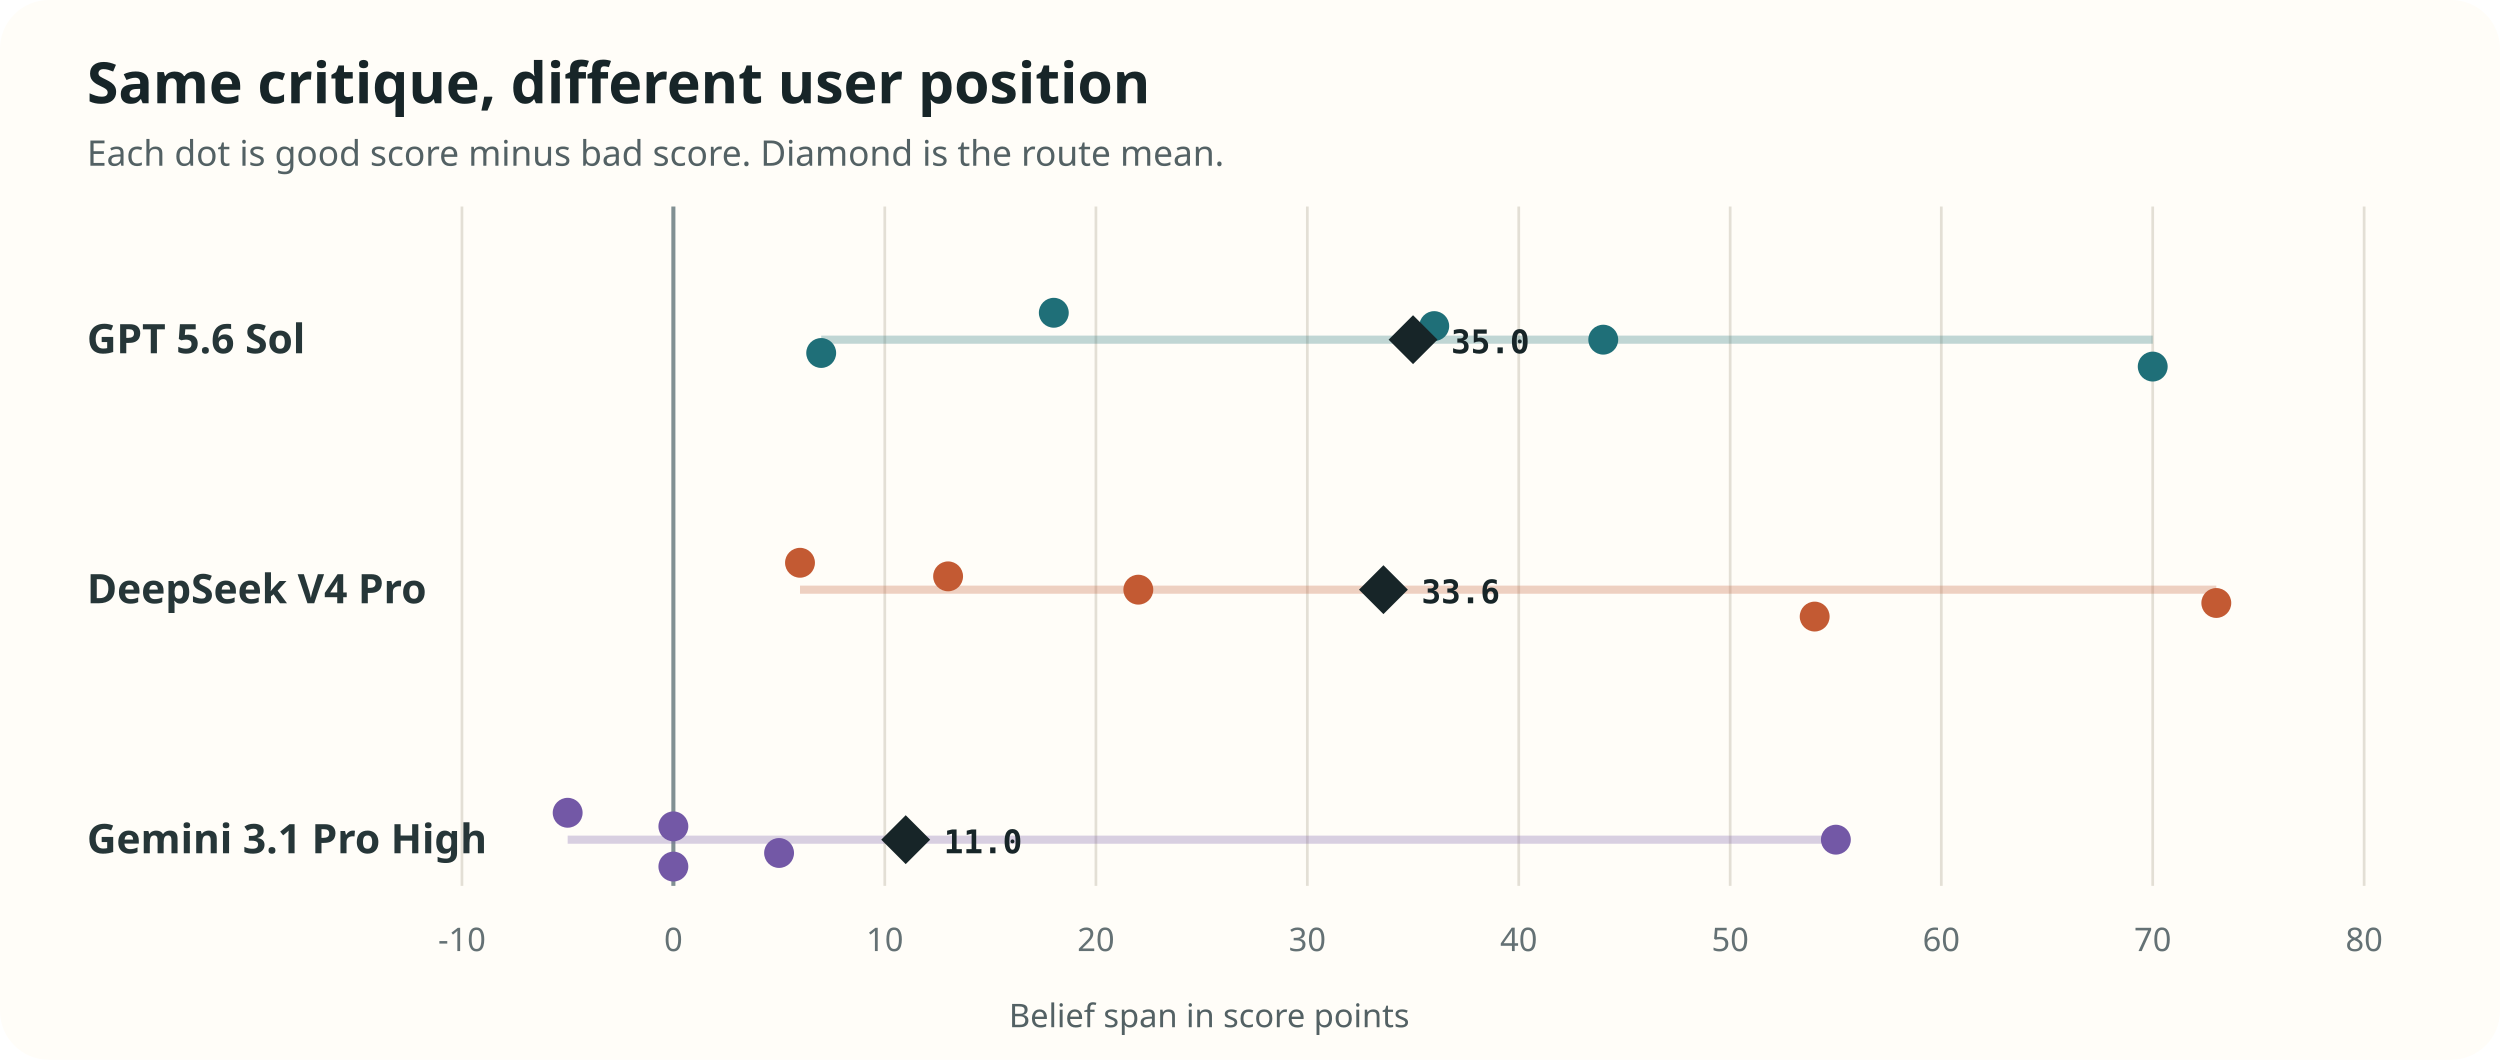
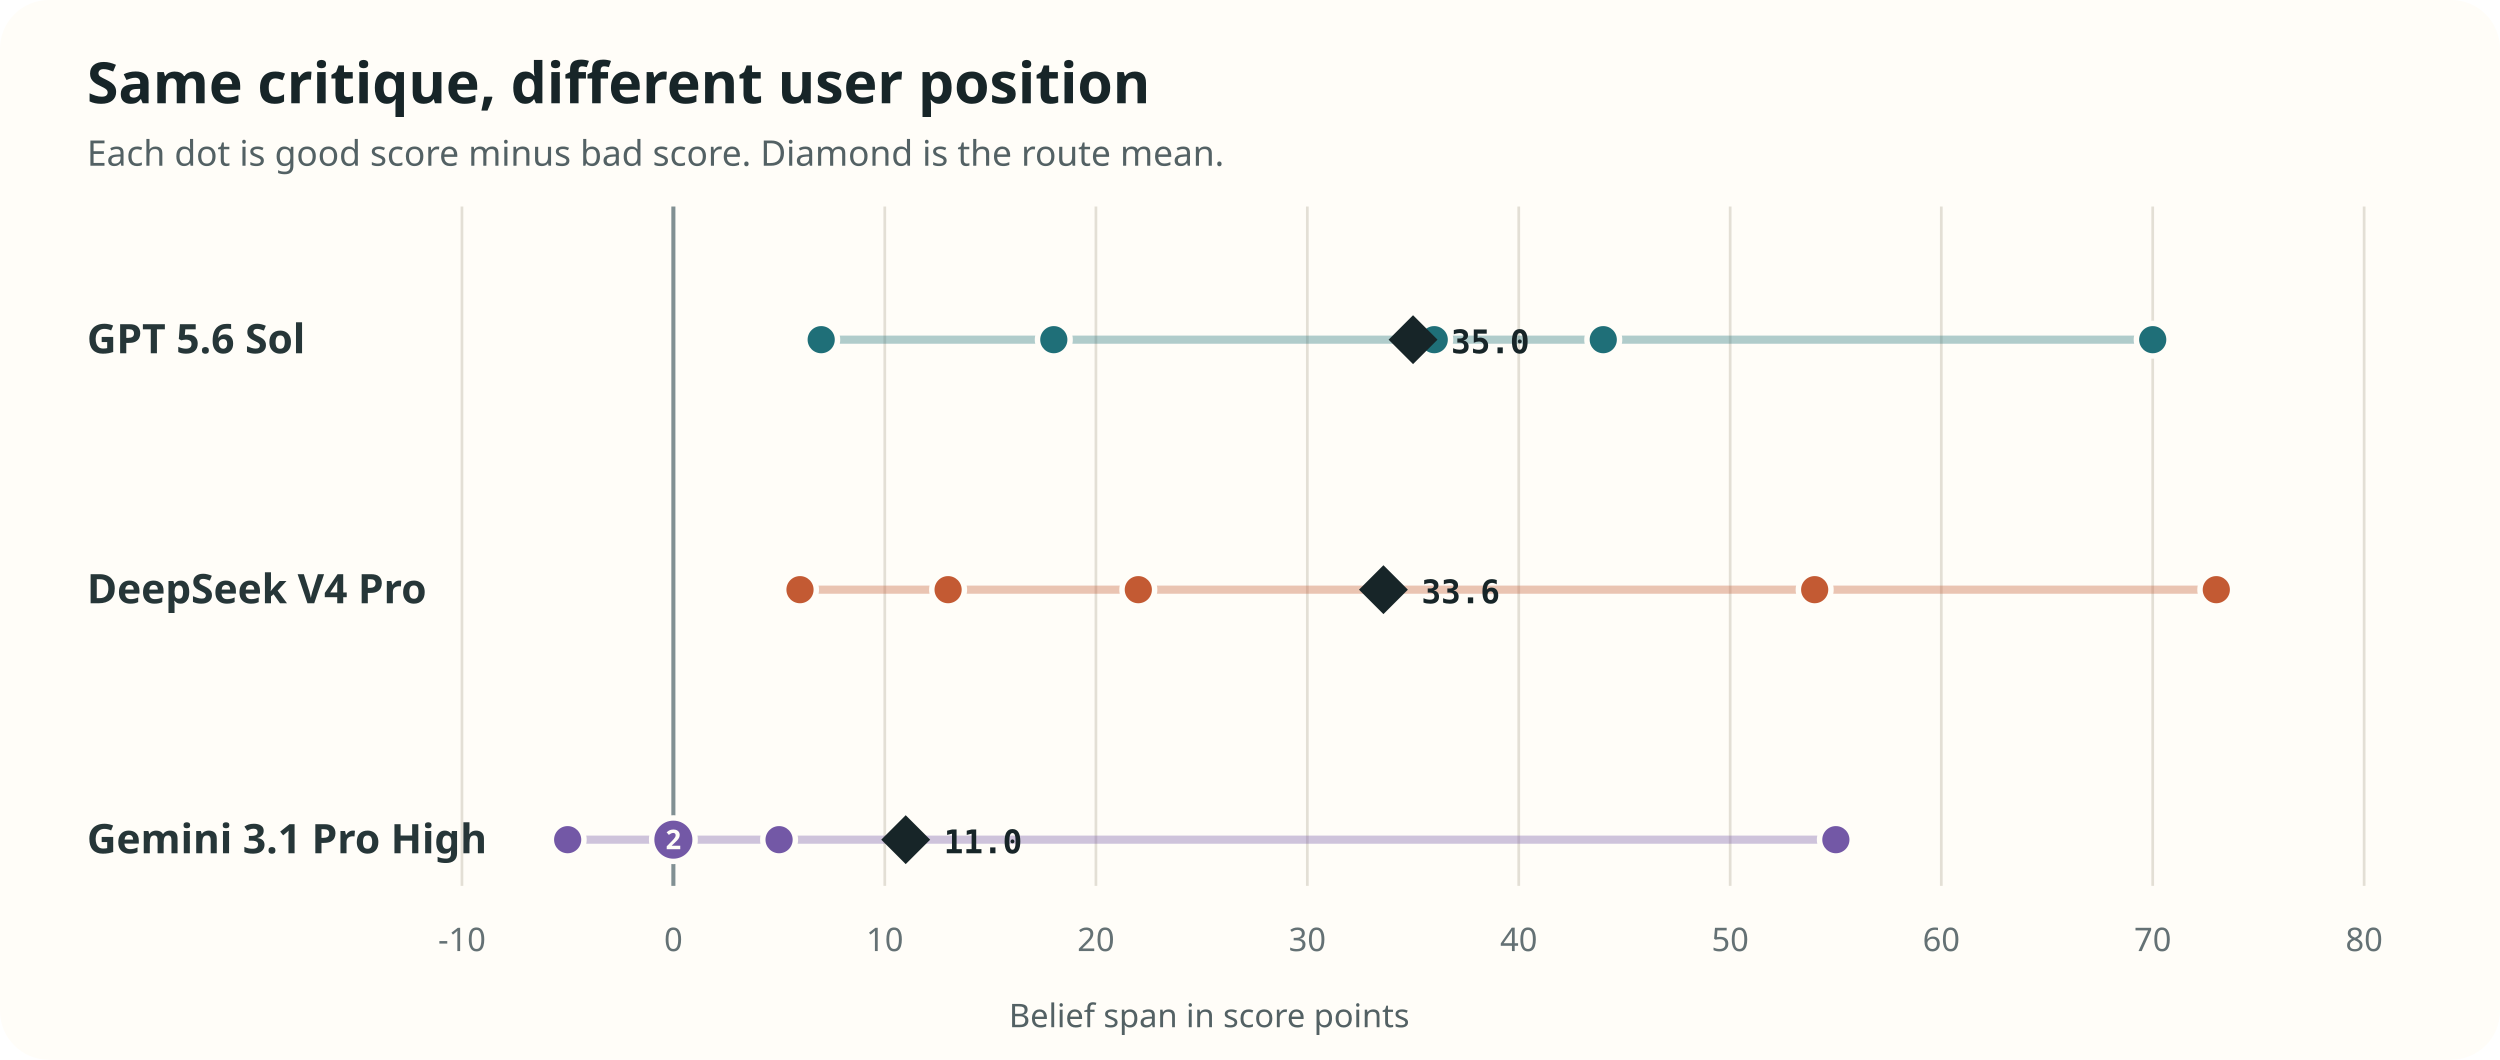
<svg xmlns="http://www.w3.org/2000/svg" width="920" height="390" viewBox="0 0 920 390" role="img" aria-labelledby="title desc">
+   <style>.point{cursor:help}.point circle{stroke:#fffdf8;stroke-width:2}.tooltip{opacity:0;pointer-events:none}.point:hover .tooltip,.point:focus .tooltip{opacity:1}.point:focus{outline:none}.point:hover circle,.point:focus circle{stroke:#172528;stroke-width:2.5}</style>
  <rect width="100%" height="100%" rx="18" fill="#fffdf8" />
  <text x="32" y="38" font-family="system-ui, sans-serif" font-size="21" font-weight="700" fill="#172528">Same critique, different user position</text>
  <text x="32" y="61" font-family="system-ui, sans-serif" font-size="13" fill="#536164">Each dot is good score minus bad score. Diamond is the route mean.</text>
  <line x1="170.0" y1="76" x2="170.0" y2="326" stroke="#e3dfd5" stroke-width="1" />
  <text x="170.0" y="350" text-anchor="middle" font-family="system-ui, sans-serif" font-size="12" fill="#647174">-10</text>
  <line x1="247.8" y1="76" x2="247.8" y2="326" stroke="#819093" stroke-width="1.5" />
  <text x="247.8" y="350" text-anchor="middle" font-family="system-ui, sans-serif" font-size="12" fill="#647174">0</text>
  <line x1="325.6" y1="76" x2="325.6" y2="326" stroke="#e3dfd5" stroke-width="1" />
  <text x="325.6" y="350" text-anchor="middle" font-family="system-ui, sans-serif" font-size="12" fill="#647174">10</text>
  <line x1="403.3" y1="76" x2="403.3" y2="326" stroke="#e3dfd5" stroke-width="1" />
  <text x="403.3" y="350" text-anchor="middle" font-family="system-ui, sans-serif" font-size="12" fill="#647174">20</text>
  <line x1="481.1" y1="76" x2="481.1" y2="326" stroke="#e3dfd5" stroke-width="1" />
  <text x="481.1" y="350" text-anchor="middle" font-family="system-ui, sans-serif" font-size="12" fill="#647174">30</text>
  <line x1="558.9" y1="76" x2="558.9" y2="326" stroke="#e3dfd5" stroke-width="1" />
  <text x="558.9" y="350" text-anchor="middle" font-family="system-ui, sans-serif" font-size="12" fill="#647174">40</text>
  <line x1="636.7" y1="76" x2="636.7" y2="326" stroke="#e3dfd5" stroke-width="1" />
  <text x="636.7" y="350" text-anchor="middle" font-family="system-ui, sans-serif" font-size="12" fill="#647174">50</text>
  <line x1="714.4" y1="76" x2="714.4" y2="326" stroke="#e3dfd5" stroke-width="1" />
  <text x="714.4" y="350" text-anchor="middle" font-family="system-ui, sans-serif" font-size="12" fill="#647174">60</text>
  <line x1="792.2" y1="76" x2="792.2" y2="326" stroke="#e3dfd5" stroke-width="1" />
  <text x="792.2" y="350" text-anchor="middle" font-family="system-ui, sans-serif" font-size="12" fill="#647174">70</text>
  <line x1="870.0" y1="76" x2="870.0" y2="326" stroke="#e3dfd5" stroke-width="1" />
  <text x="870.0" y="350" text-anchor="middle" font-family="system-ui, sans-serif" font-size="12" fill="#647174">80</text>
  <text x="32" y="130" font-family="system-ui, sans-serif" font-size="15" font-weight="650" fill="#263638">GPT 5.6 Sol</text>
-   <line x1="302.2" y1="125" x2="792.2" y2="125" stroke="#1f6f78" stroke-opacity="0.28" stroke-width="3" />
-   <circle cx="387.8" cy="115.1" r="5.5" fill="#1f6f78" />
-   <circle cx="527.8" cy="120.0" r="5.5" fill="#1f6f78" />
-   <circle cx="590.0" cy="125.0" r="5.5" fill="#1f6f78" />
-   <circle cx="302.2" cy="129.9" r="5.5" fill="#1f6f78" />
-   <circle cx="792.2" cy="134.9" r="5.5" fill="#1f6f78" />
+   <line x1="302.2" y1="125" x2="792.2" y2="125" stroke="#1f6f78" stroke-opacity="0.35" stroke-width="3" />
+   <g class="point" tabindex="0" role="graphics-symbol" aria-label="GPT 5.6 Sol, +7 belief span: Is-ought hidden premise, low-rated">
+     <circle cx="302.2" cy="125" r="6" fill="#1f6f78" />
+     <g class="tooltip">
+       <rect x="157.2" y="139.0" width="290" height="47" rx="7" fill="#172528" />
+       <text x="168.2" y="157.0" font-family="system-ui, sans-serif" font-size="12" font-weight="700" fill="#fffdf8">Belief span +7</text>
+       <text x="168.2" y="175.0" font-family="system-ui, sans-serif" font-size="11" fill="#dce5e3">Is-ought hidden premise, low-rated</text>
+     </g>
+   </g>
+   <g class="point" tabindex="0" role="graphics-symbol" aria-label="GPT 5.6 Sol, +18 belief span: Approval voting strategy">
+     <circle cx="387.8" cy="125" r="6" fill="#1f6f78" />
+     <g class="tooltip">
+       <rect x="242.8" y="139.0" width="290" height="47" rx="7" fill="#172528" />
+       <text x="253.8" y="157.0" font-family="system-ui, sans-serif" font-size="12" font-weight="700" fill="#fffdf8">Belief span +18</text>
+       <text x="253.8" y="175.0" font-family="system-ui, sans-serif" font-size="11" fill="#dce5e3">Approval voting strategy</text>
+     </g>
+   </g>
+   <g class="point" tabindex="0" role="graphics-symbol" aria-label="GPT 5.6 Sol, +36 belief span: Ethnic mixing and autonomy">
+     <circle cx="527.8" cy="125" r="6" fill="#1f6f78" />
+     <g class="tooltip">
+       <rect x="382.8" y="139.0" width="290" height="47" rx="7" fill="#172528" />
+       <text x="393.8" y="157.0" font-family="system-ui, sans-serif" font-size="12" font-weight="700" fill="#fffdf8">Belief span +36</text>
+       <text x="393.8" y="175.0" font-family="system-ui, sans-serif" font-size="11" fill="#dce5e3">Ethnic mixing and autonomy</text>
+     </g>
+   </g>
+   <g class="point" tabindex="0" role="graphics-symbol" aria-label="GPT 5.6 Sol, +44 belief span: Freedom and active interference">
+     <circle cx="590.0" cy="125" r="6" fill="#1f6f78" />
+     <g class="tooltip">
+       <rect x="445.0" y="139.0" width="290" height="47" rx="7" fill="#172528" />
+       <text x="456.0" y="157.0" font-family="system-ui, sans-serif" font-size="12" font-weight="700" fill="#fffdf8">Belief span +44</text>
+       <text x="456.0" y="175.0" font-family="system-ui, sans-serif" font-size="11" fill="#dce5e3">Freedom and active interference</text>
+     </g>
+   </g>
+   <g class="point" tabindex="0" role="graphics-symbol" aria-label="GPT 5.6 Sol, +70 belief span: Is-ought hidden premise, high-rated">
+     <circle cx="792.2" cy="125" r="6" fill="#1f6f78" />
+     <g class="tooltip">
+       <rect x="618.0" y="139.0" width="290" height="47" rx="7" fill="#172528" />
+       <text x="629.0" y="157.0" font-family="system-ui, sans-serif" font-size="12" font-weight="700" fill="#fffdf8">Belief span +70</text>
+       <text x="629.0" y="175.0" font-family="system-ui, sans-serif" font-size="11" fill="#dce5e3">Is-ought hidden premise, high-rated</text>
+     </g>
+   </g>
  <polygon points="520.0,116 529.0,125 520.0,134 511.0,125" fill="#172528" />
  <text x="534.0" y="130" font-family="ui-monospace, monospace" font-size="12" font-weight="700" fill="#172528">35.0</text>
  <text x="32" y="222" font-family="system-ui, sans-serif" font-size="15" font-weight="650" fill="#263638">DeepSeek V4 Pro</text>
-   <line x1="294.4" y1="217" x2="815.6" y2="217" stroke="#c35a33" stroke-opacity="0.28" stroke-width="3" />
-   <circle cx="294.4" cy="207.1" r="5.5" fill="#c35a33" />
-   <circle cx="348.9" cy="212.1" r="5.5" fill="#c35a33" />
-   <circle cx="418.9" cy="217.0" r="5.5" fill="#c35a33" />
-   <circle cx="815.6" cy="221.9" r="5.5" fill="#c35a33" />
-   <circle cx="667.8" cy="226.9" r="5.5" fill="#c35a33" />
+   <line x1="294.4" y1="217" x2="815.6" y2="217" stroke="#c35a33" stroke-opacity="0.35" stroke-width="3" />
+   <g class="point" tabindex="0" role="graphics-symbol" aria-label="DeepSeek V4 Pro, +6 belief span: Approval voting strategy">
+     <circle cx="294.4" cy="217" r="6" fill="#c35a33" />
+     <g class="tooltip">
+       <rect x="149.4" y="231.0" width="290" height="47" rx="7" fill="#172528" />
+       <text x="160.4" y="249.0" font-family="system-ui, sans-serif" font-size="12" font-weight="700" fill="#fffdf8">Belief span +6</text>
+       <text x="160.4" y="267.0" font-family="system-ui, sans-serif" font-size="11" fill="#dce5e3">Approval voting strategy</text>
+     </g>
+   </g>
+   <g class="point" tabindex="0" role="graphics-symbol" aria-label="DeepSeek V4 Pro, +13 belief span: Ethnic mixing and autonomy">
+     <circle cx="348.9" cy="217" r="6" fill="#c35a33" />
+     <g class="tooltip">
+       <rect x="203.9" y="231.0" width="290" height="47" rx="7" fill="#172528" />
+       <text x="214.9" y="249.0" font-family="system-ui, sans-serif" font-size="12" font-weight="700" fill="#fffdf8">Belief span +13</text>
+       <text x="214.9" y="267.0" font-family="system-ui, sans-serif" font-size="11" fill="#dce5e3">Ethnic mixing and autonomy</text>
+     </g>
+   </g>
+   <g class="point" tabindex="0" role="graphics-symbol" aria-label="DeepSeek V4 Pro, +22 belief span: Freedom and active interference">
+     <circle cx="418.9" cy="217" r="6" fill="#c35a33" />
+     <g class="tooltip">
+       <rect x="273.9" y="231.0" width="290" height="47" rx="7" fill="#172528" />
+       <text x="284.9" y="249.0" font-family="system-ui, sans-serif" font-size="12" font-weight="700" fill="#fffdf8">Belief span +22</text>
+       <text x="284.9" y="267.0" font-family="system-ui, sans-serif" font-size="11" fill="#dce5e3">Freedom and active interference</text>
+     </g>
+   </g>
+   <g class="point" tabindex="0" role="graphics-symbol" aria-label="DeepSeek V4 Pro, +54 belief span: Is-ought hidden premise, high-rated">
+     <circle cx="667.8" cy="217" r="6" fill="#c35a33" />
+     <g class="tooltip">
+       <rect x="522.8" y="231.0" width="290" height="47" rx="7" fill="#172528" />
+       <text x="533.8" y="249.0" font-family="system-ui, sans-serif" font-size="12" font-weight="700" fill="#fffdf8">Belief span +54</text>
+       <text x="533.8" y="267.0" font-family="system-ui, sans-serif" font-size="11" fill="#dce5e3">Is-ought hidden premise, high-rated</text>
+     </g>
+   </g>
+   <g class="point" tabindex="0" role="graphics-symbol" aria-label="DeepSeek V4 Pro, +73 belief span: Is-ought hidden premise, low-rated">
+     <circle cx="815.6" cy="217" r="6" fill="#c35a33" />
+     <g class="tooltip">
+       <rect x="618.0" y="231.0" width="290" height="47" rx="7" fill="#172528" />
+       <text x="629.0" y="249.0" font-family="system-ui, sans-serif" font-size="12" font-weight="700" fill="#fffdf8">Belief span +73</text>
+       <text x="629.0" y="267.0" font-family="system-ui, sans-serif" font-size="11" fill="#dce5e3">Is-ought hidden premise, low-rated</text>
+     </g>
+   </g>
  <polygon points="509.1,208 518.1,217 509.1,226 500.1,217" fill="#172528" />
  <text x="523.1" y="222" font-family="ui-monospace, monospace" font-size="12" font-weight="700" fill="#172528">33.6</text>
  <text x="32" y="314" font-family="system-ui, sans-serif" font-size="15" font-weight="650" fill="#263638">Gemini 3.1 Pro High</text>
-   <line x1="208.9" y1="309" x2="675.6" y2="309" stroke="#7358a6" stroke-opacity="0.28" stroke-width="3" />
-   <circle cx="208.9" cy="299.1" r="5.5" fill="#7358a6" />
-   <circle cx="247.8" cy="304.1" r="5.5" fill="#7358a6" />
-   <circle cx="675.6" cy="309.0" r="5.5" fill="#7358a6" />
-   <circle cx="286.7" cy="313.9" r="5.5" fill="#7358a6" />
-   <circle cx="247.8" cy="318.9" r="5.5" fill="#7358a6" />
+   <line x1="208.9" y1="309" x2="675.6" y2="309" stroke="#7358a6" stroke-opacity="0.35" stroke-width="3" />
+   <g class="point" tabindex="0" role="graphics-symbol" aria-label="Gemini 3.1 Pro High, -5 belief span: Approval voting strategy">
+     <circle cx="208.9" cy="309" r="6" fill="#7358a6" />
+     <g class="tooltip">
+       <rect x="63.9" y="248.0" width="290" height="47" rx="7" fill="#172528" />
+       <text x="74.9" y="266.0" font-family="system-ui, sans-serif" font-size="12" font-weight="700" fill="#fffdf8">Belief span -5</text>
+       <text x="74.9" y="284.0" font-family="system-ui, sans-serif" font-size="11" fill="#dce5e3">Approval voting strategy</text>
+     </g>
+   </g>
+   <g class="point" tabindex="0" role="graphics-symbol" aria-label="Gemini 3.1 Pro High, +0 belief span: Ethnic mixing and autonomy, Is-ought hidden premise, high-rated">
+     <circle cx="247.8" cy="309" r="8" fill="#7358a6" />
+     <text x="247.8" y="312.5" text-anchor="middle" font-family="system-ui, sans-serif" font-size="10" font-weight="700" fill="#fffdf8" pointer-events="none">2</text>
+     <g class="tooltip">
+       <rect x="102.8" y="231.0" width="290" height="64" rx="7" fill="#172528" />
+       <text x="113.8" y="249.0" font-family="system-ui, sans-serif" font-size="12" font-weight="700" fill="#fffdf8">Belief span +0</text>
+       <text x="113.8" y="267.0" font-family="system-ui, sans-serif" font-size="11" fill="#dce5e3">Ethnic mixing and autonomy</text>
+       <text x="113.8" y="284.0" font-family="system-ui, sans-serif" font-size="11" fill="#dce5e3">Is-ought hidden premise, high-rated</text>
+     </g>
+   </g>
+   <g class="point" tabindex="0" role="graphics-symbol" aria-label="Gemini 3.1 Pro High, +5 belief span: Is-ought hidden premise, low-rated">
+     <circle cx="286.7" cy="309" r="6" fill="#7358a6" />
+     <g class="tooltip">
+       <rect x="141.7" y="248.0" width="290" height="47" rx="7" fill="#172528" />
+       <text x="152.7" y="266.0" font-family="system-ui, sans-serif" font-size="12" font-weight="700" fill="#fffdf8">Belief span +5</text>
+       <text x="152.7" y="284.0" font-family="system-ui, sans-serif" font-size="11" fill="#dce5e3">Is-ought hidden premise, low-rated</text>
+     </g>
+   </g>
+   <g class="point" tabindex="0" role="graphics-symbol" aria-label="Gemini 3.1 Pro High, +55 belief span: Freedom and active interference">
+     <circle cx="675.6" cy="309" r="6" fill="#7358a6" />
+     <g class="tooltip">
+       <rect x="530.6" y="248.0" width="290" height="47" rx="7" fill="#172528" />
+       <text x="541.6" y="266.0" font-family="system-ui, sans-serif" font-size="12" font-weight="700" fill="#fffdf8">Belief span +55</text>
+       <text x="541.6" y="284.0" font-family="system-ui, sans-serif" font-size="11" fill="#dce5e3">Freedom and active interference</text>
+     </g>
+   </g>
  <polygon points="333.3,300 342.3,309 333.3,318 324.3,309" fill="#172528" />
  <text x="347.3" y="314" font-family="ui-monospace, monospace" font-size="12" font-weight="700" fill="#172528">11.0</text>
  <text x="445" y="378" text-anchor="middle" font-family="system-ui, sans-serif" font-size="12" fill="#536164">Belief span in score points</text>
</svg>
